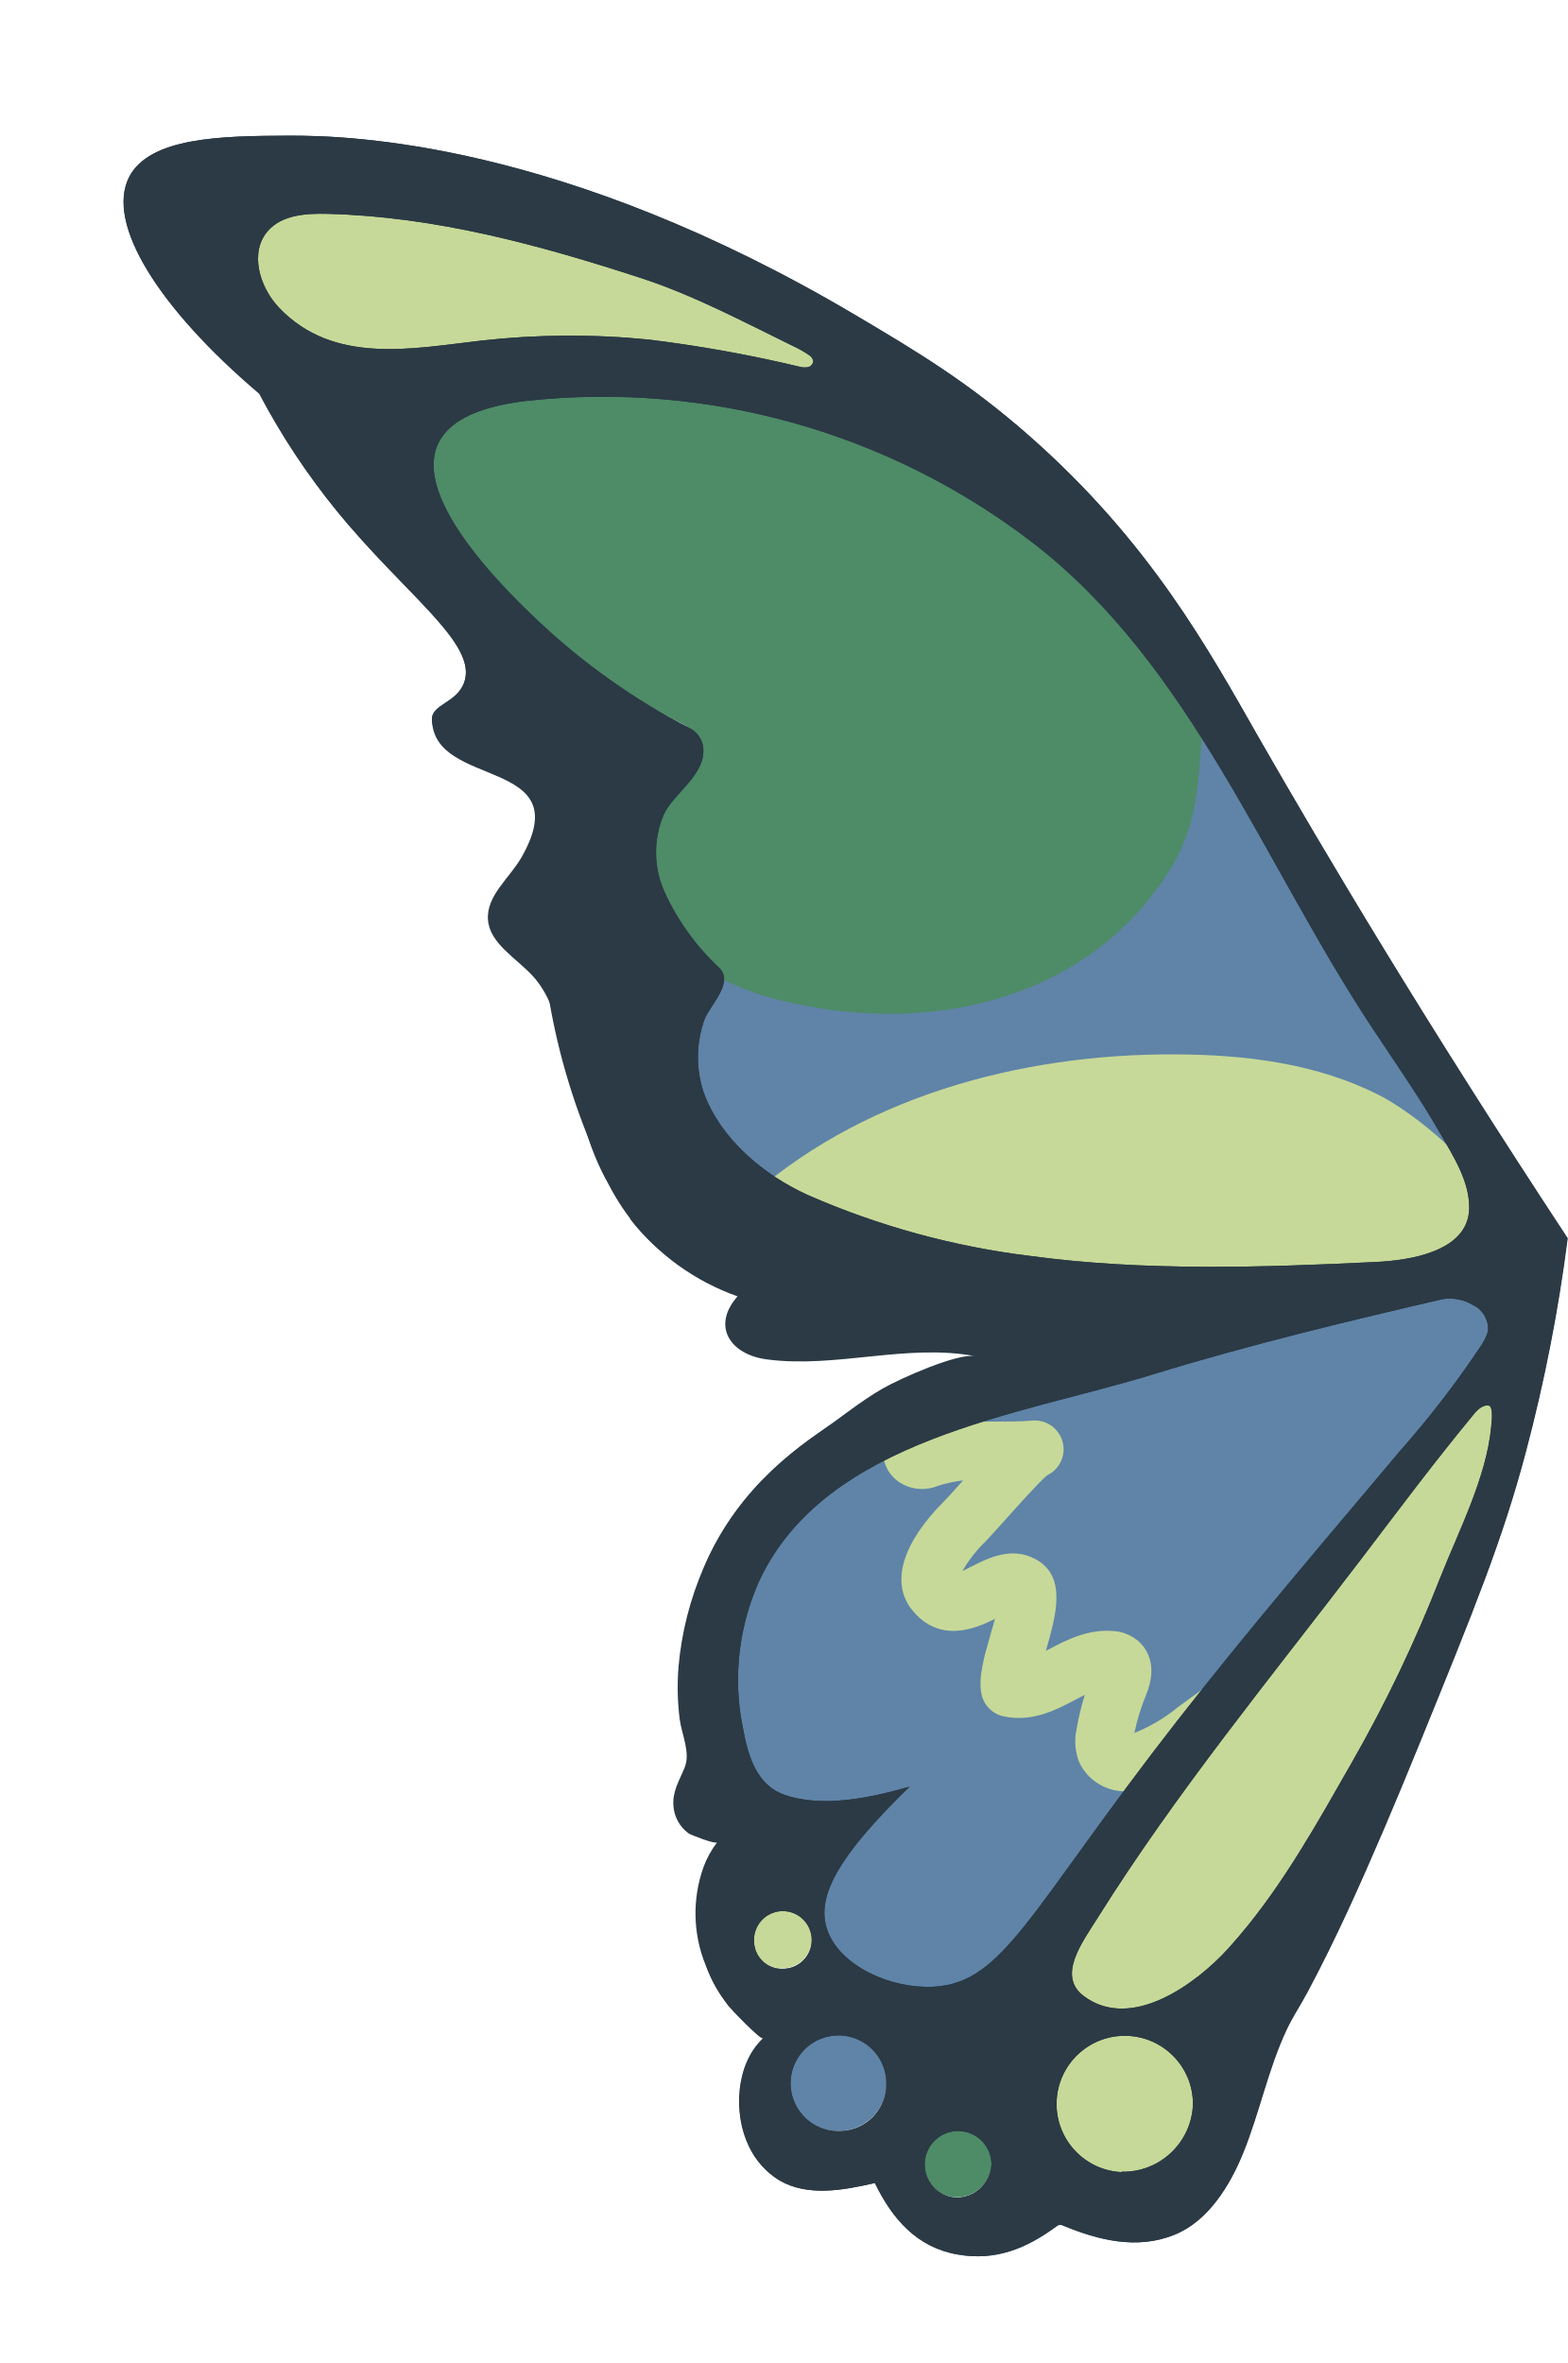
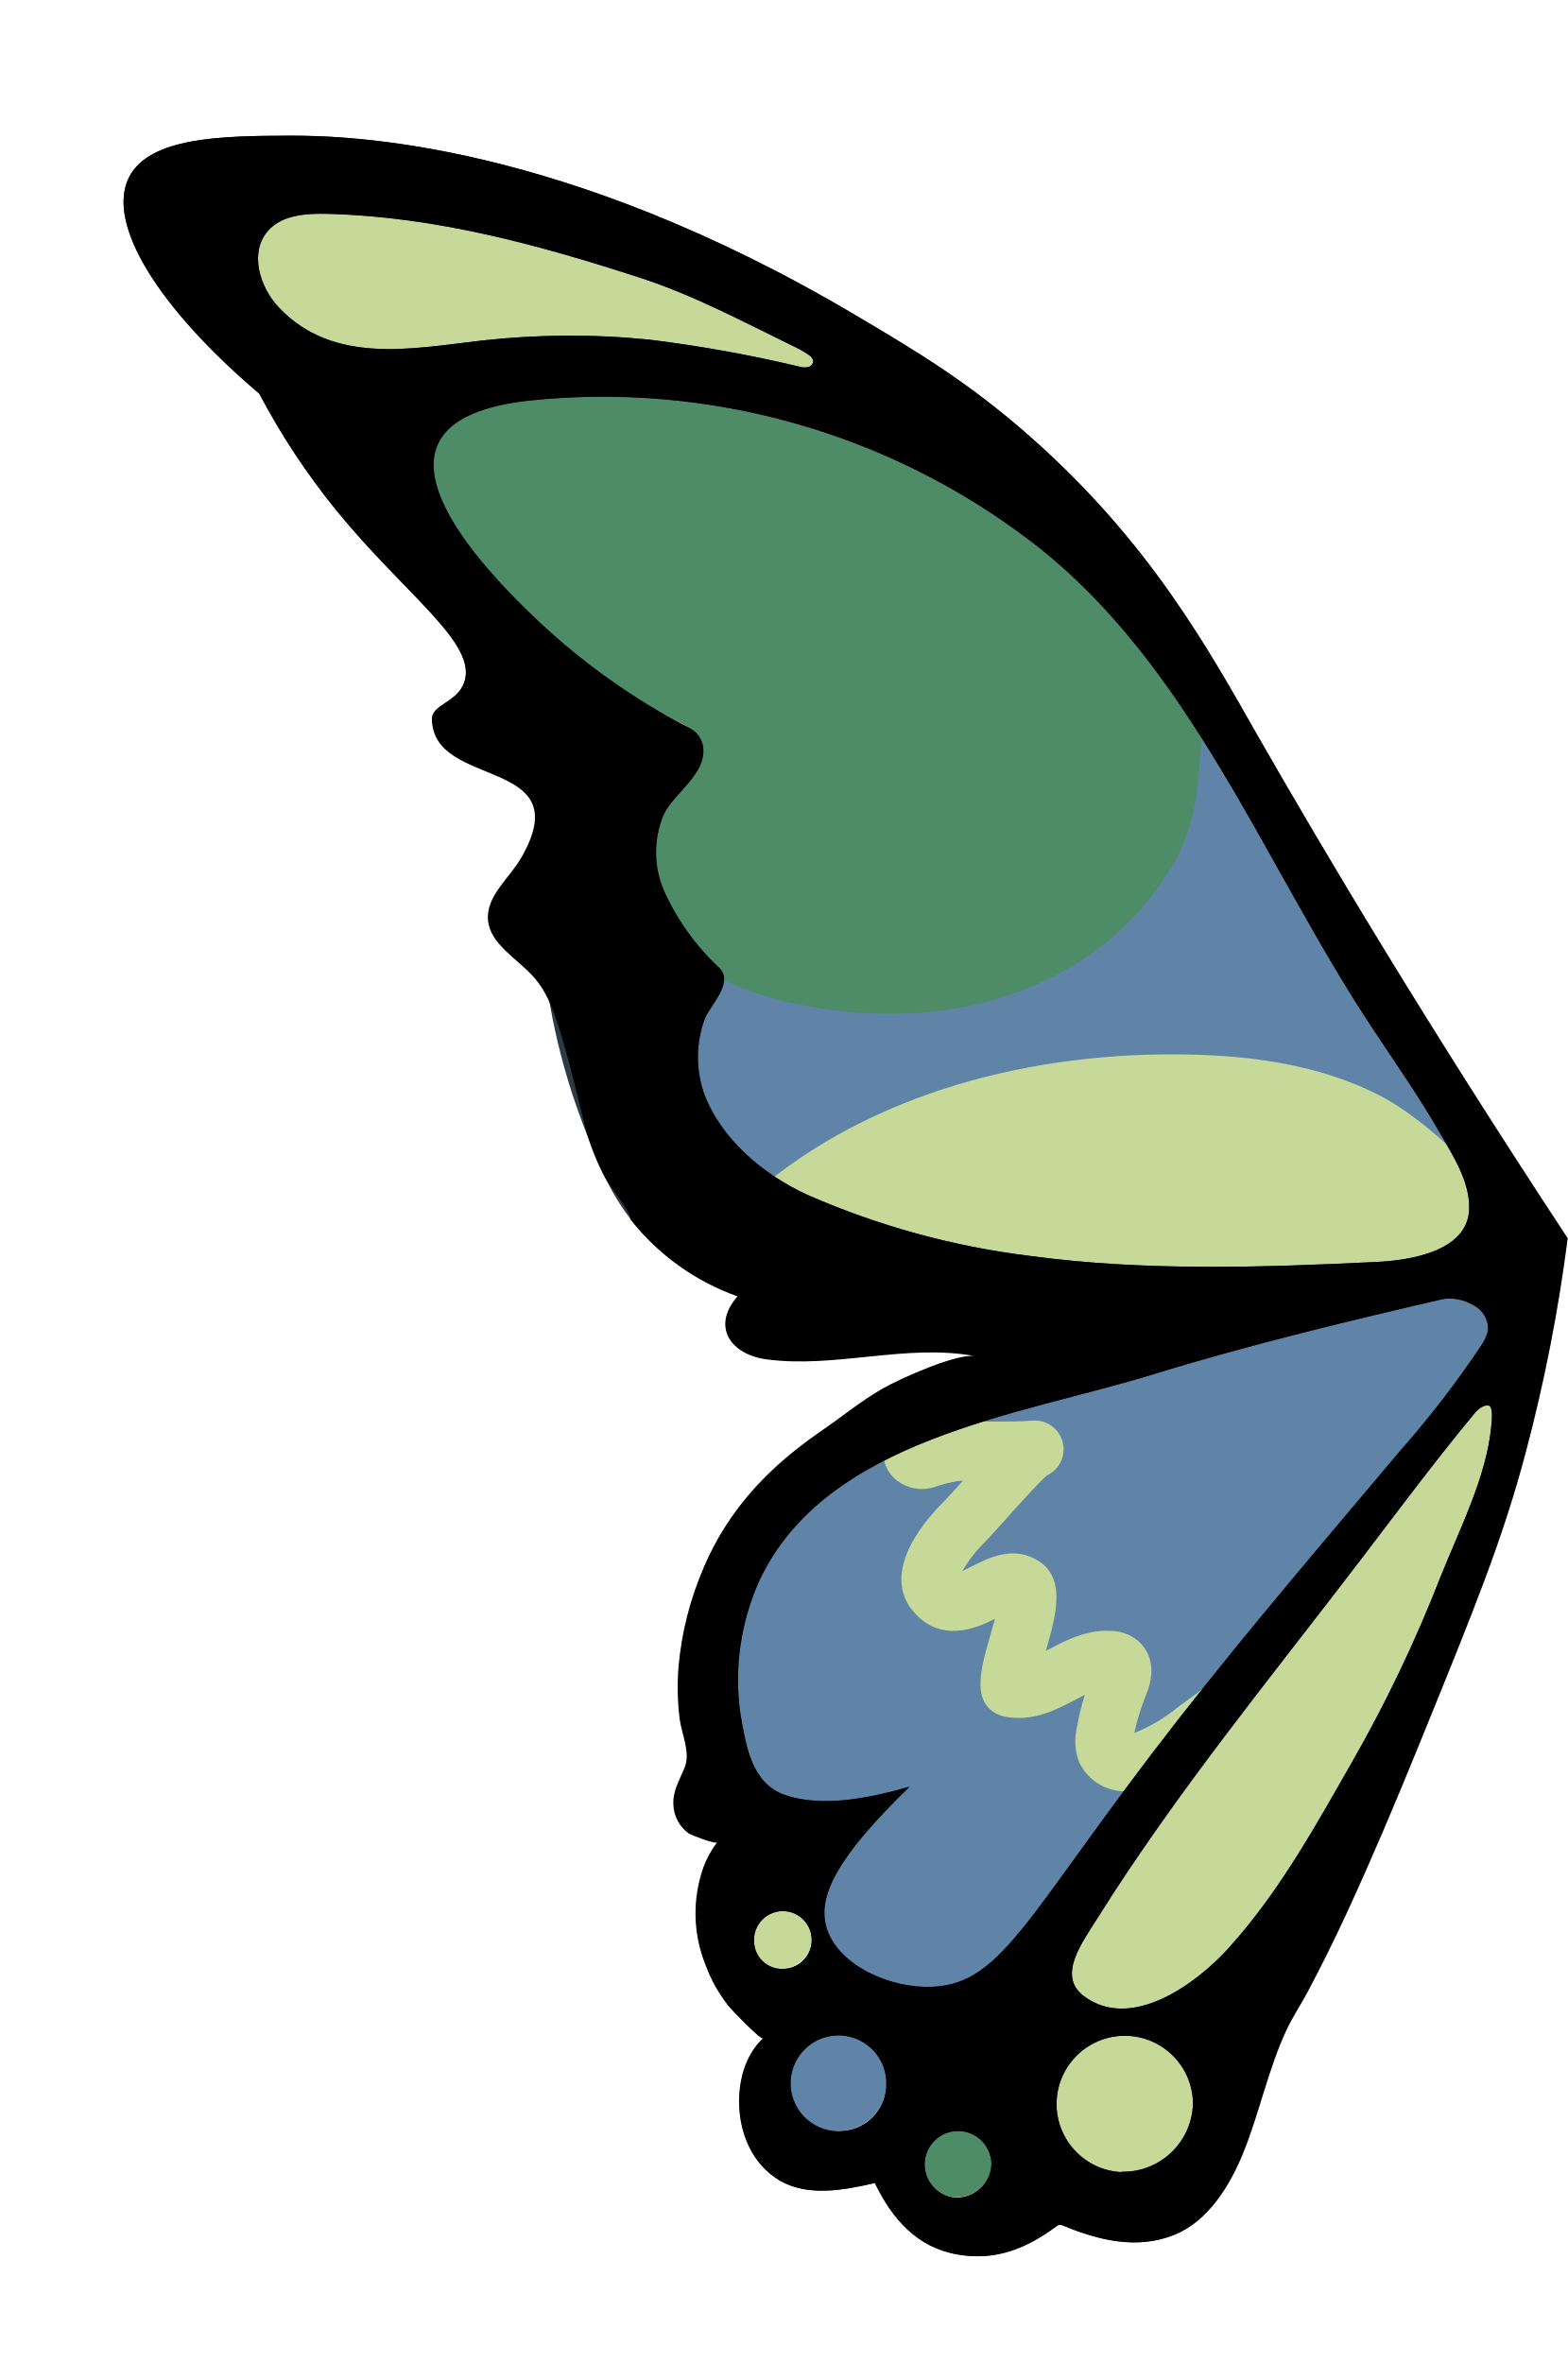
<svg xmlns="http://www.w3.org/2000/svg" viewBox="0 0 194.42 293.14">
  <g id="Layer_2" data-name="Layer 2">
    <g id="Layer_1-2" data-name="Layer 1">
      <path d="M99.8,149c-5.56-2.52-11-7.07-13.2-13a14.15,14.15,0,0,1,.11-9.2c.61-1.76,3.87-4.7,1.82-6.6a30.19,30.19,0,0,1-6.9-9.64,12.23,12.23,0,0,1-.09-9.69c1.22-2.73,5.37-5,5-8.53a3.25,3.25,0,0,0-1.8-2.48,83.51,83.51,0,0,1-19-13.41c-9.37-8.79-23.85-25.36-1.46-27.94a89.28,89.28,0,0,1,64.07,18c19.93,15.44,29.08,40.51,42.77,61.19,2.92,4.41,6,8.76,8.6,13.35,1.66,2.89,3.81,6.14,3.74,9.6-.1,5.5-7.65,6.57-11.75,6.77-14.38.71-29.37,1.19-43.67-.74A100.39,100.39,0,0,1,99.8,149Z" fill="#4e8b67" />
      <path d="M145.28,107.65c-9.7,15.93-28.63,20.54-45.9,17a36.43,36.43,0,0,1-16.16-7.19,27.39,27.39,0,0,1-7-8.81c1.33,2.67-1.8,11.2-2.08,14.45a18.84,18.84,0,0,0,4.1,13.59,59.4,59.4,0,0,0,20.26,16.85A106.68,106.68,0,0,0,158,163.45c7.18-.89,14.35-2.56,20.76-5.93,3.4-1.78,6.93-4.76,6.65-8.6-.14-2.07-1.41-4.24-.48-6.1q-14.51-24.85-29-49.7c-2.81-4.81-6.05-10.22-6.77-2.25C148.58,97.05,148.68,102.07,145.28,107.65Z" fill="#5f84a8" />
      <path d="M171.23,135.93c-7.76-4-16.66-5.09-25.37-5.13-19.41-.1-39.5,5.37-53.77,18.53,3,4.47,9,5.48,14.33,6.09l47.94,5.47c7.11.81,26.3,4.11,31.31-3.13C190.87,150.24,176.74,138.75,171.23,135.93Z" fill="#c7d998" />
      <path d="M185.47,176.21c-.61,6.37-4.11,13.12-6.44,19a177.33,177.33,0,0,1-11.24,23.52c-4.33,7.56-8.6,15.29-14.26,22-.45.53-.91,1.06-1.38,1.58-4,4.37-12.27,10.51-18.27,6-3.38-2.58-.13-6.81,1.81-9.91,10-15.89,22-30.5,33.35-45.41,4.71-6.18,9.34-12.37,14.26-18.38.69-.84,1.33-1.12,1.83-1S185.59,175,185.47,176.21Z" fill="#c7d998" />
      <path d="M115.31,247.19c-5.42.3-11.89-2.65-13.46-7.2-1.47-4.23,1.47-9.41,10.42-18.12-4.78,1.36-11,2.75-15.87,1-4.22-1.51-4.86-6.41-5.53-10.19a30.57,30.57,0,0,1,2.38-16.88c8.41-18,33-20.94,49.85-26.12,12.41-3.83,25.6-6.95,36.64-9.52a5.78,5.78,0,0,1,3.81.74,3.35,3.35,0,0,1,1.92,3.14,2.78,2.78,0,0,1-.11.5,6.1,6.1,0,0,1-.76,1.48,120.69,120.69,0,0,1-10.21,13.25c-9.5,11.35-19.19,22.67-28.3,34.34C127.42,237.55,124.23,246.69,115.31,247.19Z" fill="#5f84a8" />
      <path d="M139.87,222.21a6.26,6.26,0,0,1-6-3.64,7.15,7.15,0,0,1-.29-4.16,32.75,32.75,0,0,1,1-4.16l-1.15.6c-2.4,1.27-5.4,2.84-8.93,2.07a3.56,3.56,0,0,1-2.74-2.78c-.41-2,.29-4.48,1.11-7.32.17-.58.38-1.32.57-2-2.27,1.15-6.86,3.19-10.31-1.13-2.68-3.38-1.18-8.32,4.1-13.56.28-.27,1.12-1.21,1.93-2.12l.32-.36a16.54,16.54,0,0,0-3.16.69,5.14,5.14,0,0,1-5.14-.75,4.53,4.53,0,0,1-1.62-3.15,6.53,6.53,0,0,1,1.7-4.54c6.54-7.51,16.67-11,25.61-14.17,3-1,5.77-2,8.38-3.1l2.74,6.59c-2.8,1.17-5.83,2.22-8.77,3.25-6.25,2.18-12.66,4.42-17.72,7.88.86,0,1.69,0,2.52,0,1.31,0,2.66,0,4.09-.12h0a3.57,3.57,0,0,1,1.79,6.79c-1.07.9-4.09,4.29-5.42,5.78-1.15,1.29-1.82,2-2.23,2.44a17,17,0,0,0-2.86,3.66l1.14-.57c2-1,4.91-2.53,7.9-.93,4,2.12,2.58,7,1.32,11.4l.34-.18c2.18-1.15,4.89-2.57,8.07-2.28a5.21,5.21,0,0,1,2.92,1.13c1.09.88,2.68,3,1.09,6.82a27.61,27.61,0,0,0-1.44,4.69,20.56,20.56,0,0,0,5.38-3.18l9-6.58,4.21,5.76-9,6.58a25.25,25.25,0,0,1-7.78,4.34A9.4,9.4,0,0,1,139.87,222.21Zm-11.23-39Zm0,0Z" fill="#c7d998" />
      <path d="M32.94,38.13c-2.55-2.68-3.88-7.23-1.43-10,1.86-2.09,5-2.28,7.83-2.2,14.07.37,27.59,4.06,40.88,8.43C87,36.56,93.42,40,99.81,43.13A14.33,14.33,0,0,1,102,44.37a1.14,1.14,0,0,1,.54.72.85.85,0,0,1-.66.83,2.49,2.49,0,0,1-1.15-.06,179.59,179.59,0,0,0-19.57-3.52,103.53,103.53,0,0,0-21.84.13C50.36,43.46,40.07,45.65,32.94,38.13Z" fill="#c7d998" />
      <path d="M93.41,240.79a3.65,3.65,0,1,1,3.64,3.39A3.52,3.52,0,0,1,93.41,240.79Z" fill="#c7d998" />
      <path d="M104.15,264.37a6.06,6.06,0,1,1,5.85-6.06A6,6,0,0,1,104.15,264.37Z" fill="#5f84a8" />
      <path d="M118.44,272.59a4.23,4.23,0,1,1,4.62-4.21A4.43,4.43,0,0,1,118.44,272.59Z" fill="#4e8b67" />
      <ellipse cx="139.08" cy="260.83" rx="9.04" ry="8.63" fill="#c7d998" />
      <path d="M156,91.22c-6.13-10.77-13.4-24-28.21-37.06-7.59-6.69-13.94-10.5-21.55-15-36.52-21.66-63-22.36-70.43-22.33C27.53,16.86,18.53,17,16,22c-2.87,5.75,3.63,16.18,16.17,26.84A87.52,87.52,0,0,0,41.72,63.3C50.3,73.84,59.31,79.81,57.59,84.66c-.91,2.56-4.08,2.71-4,4.62.09,3.94,7.94,4.46,10.29,6,6.08,4.1,2.85,17,3.5,23.24a82.11,82.11,0,0,0,4.91,20.86c1.74,4.53,3.14,8.2,5.93,11.84a23,23,0,0,0,6,5.55c6.2,3.95,11.59,3.26,18.35,4.26a48.91,48.91,0,0,1,19.21,7.47,53.85,53.85,0,0,0-17.32,7.32c-4.9,3.19-12.7,8.27-17.06,18.49,0,0-4.93,11.57-1.73,24.25a41.6,41.6,0,0,0,1.73,5.19,37,37,0,0,0,2.89,5.49,16.77,16.77,0,0,0-2.89,13.85c1.09,4.2,4,7.17,7.32,9.77-3.45,3.18-3.74,9.43-1.75,13.44a9.85,9.85,0,0,0,3.75,4.18c3.5,2.05,7.9,1.24,11.85.33,2.12,4.39,5.19,8,10.27,8.87,4.71.83,8.53-.76,12.21-3.47a.82.82,0,0,1,.44-.21.9.9,0,0,1,.45.1c4.38,1.82,9.17,3,13.76,1.14,4.22-1.68,6.94-6.18,8.57-10.22,2-4.95,3.07-10.32,5.33-15.16.74-1.6,1.76-3.11,2.59-4.67,3.51-6.55,6.54-13.36,9.47-20.18q2.23-5.22,4.36-10.47c6.95-17.06,10.42-25.58,13.28-36.38a204.6,204.6,0,0,0,5.2-26.55C176.75,126.67,164.42,105.92,156,91.22ZM34.6,38.15c-2.42-2.55-3.69-6.88-1.35-9.52,1.77-2,4.78-2.17,7.45-2.1,13.4.35,26.27,3.87,38.93,8,6.41,2.1,12.57,5.37,18.66,8.35a13.85,13.85,0,0,1,2.09,1.18,1.17,1.17,0,0,1,.51.69.82.82,0,0,1-.63.79,2.28,2.28,0,0,1-1.1-.06,169.57,169.57,0,0,0-18.63-3.35,98.38,98.38,0,0,0-20.8.12C51.19,43.23,41.39,45.31,34.6,38.15Zm65.63,110.1c-5.45-2.47-10.84-6.93-12.94-12.75a13.87,13.87,0,0,1,.1-9c.61-1.73,3.8-4.61,1.79-6.48a29.78,29.78,0,0,1-6.77-9.44,12,12,0,0,1-.08-9.5c1.2-2.68,5.27-4.92,4.91-8.37a3.11,3.11,0,0,0-1.76-2.42A82.44,82.44,0,0,1,66.86,77.12c-9.19-8.63-23.39-24.87-1.43-27.4a87.53,87.53,0,0,1,62.8,17.69c19.55,15.13,28.52,39.72,41.94,60,2.86,4.33,5.85,8.59,8.44,13.09,1.62,2.83,3.72,6,3.66,9.41-.1,5.39-7.5,6.45-11.52,6.64-14.1.69-28.8,1.16-42.82-.73A98.54,98.54,0,0,1,100.23,148.25Zm-6.68,92.67a3.58,3.58,0,1,1,3.57,3.32A3.45,3.45,0,0,1,93.55,240.92Zm10.67,23.46a5.94,5.94,0,1,1,5.74-5.94A5.84,5.84,0,0,1,104.22,264.38Zm14.29,8.25A4.14,4.14,0,1,1,123,268.5,4.35,4.35,0,0,1,118.51,272.63Zm-2.69-26.17c-5.3.29-11.65-2.59-13.19-7.06-1.44-4.15,1.44-9.22,10.22-17.76-4.69,1.34-10.77,2.69-15.56,1-4.13-1.48-4.77-6.29-5.43-10a30,30,0,0,1,2.34-16.54c8.25-17.64,32.39-20.53,48.87-25.61,12.17-3.75,25.1-6.82,35.92-9.33a5.64,5.64,0,0,1,3.74.73,3.26,3.26,0,0,1,1.88,3.07,2,2,0,0,1-.11.49,6.27,6.27,0,0,1-.74,1.46,119.28,119.28,0,0,1-10,13C164.44,191,154.93,202.08,146,213.53,127.7,237,124.58,246,115.82,246.46Zm23.33,23A8.46,8.46,0,1,1,148,261,8.67,8.67,0,0,1,139.15,269.41ZM185,177c-.59,6.25-4,12.86-6.31,18.68a172.2,172.2,0,0,1-11,23c-4.24,7.42-8.43,15-14,21.54-.44.52-.89,1-1.35,1.54-3.9,4.29-12,10.31-17.91,5.84-3.32-2.53-.13-6.68,1.77-9.72,9.76-15.57,21.56-29.9,32.7-44.51,4.61-6.06,9.15-12.14,14-18,.68-.82,1.31-1.1,1.8-1S185.14,175.82,185,177Z" fill="#2b3a45" />
-       <path d="M156,91.22c-6.13-10.77-13.4-24-28.21-37.06-7.59-6.69-13.94-10.5-21.55-15-36.52-21.66-63-22.36-70.43-22.33C27.53,16.86,18.53,17,16,22c-2.87,5.75,3.63,16.18,16.17,26.84A87.52,87.52,0,0,0,41.72,63.3C50.3,73.84,59.31,79.81,57.59,84.66c-.91,2.56-4.08,2.71-4,4.62.18,8.67,18.25,4.56,11.11,17.07-1.49,2.6-4.39,4.77-4.16,7.76s3.57,4.76,5.64,7.06c1.88,2.1,2.75,4.89,3.56,7.59,1.16,3.84,2,7.76,3,11.58a30,30,0,0,0,2.24,5.6c.58,1.18,3.23,4.2,3.23,5.32a29.29,29.29,0,0,0,13.29,9.56c-3.28,3.72-.88,7.23,3.63,7.82,8.58,1.13,17.36-2,25.86-.4-2.2-.42-9.37,2.8-11.46,4-2.68,1.53-5.29,3.66-7.84,5.44-6.17,4.3-11.35,9.67-14.34,16.68a39.69,39.69,0,0,0-3.18,12.49,32,32,0,0,0,.15,6.41c.25,1.89,1.37,4.16.62,6-.62,1.56-1.5,2.88-1.4,4.65a4.6,4.6,0,0,0,1.89,3.53c.29.2,3.33,1.38,3.53,1.11a12,12,0,0,0-1.68,3.06,17.07,17.07,0,0,0,.25,12.15,20.13,20.13,0,0,0,2.85,5.1c.33.4,4,4.28,4.29,4-3.45,3.18-3.74,9.43-1.75,13.44a9.85,9.85,0,0,0,3.75,4.18c3.5,2.05,7.9,1.24,11.85.33,2.12,4.39,5.19,8,10.27,8.87,4.71.83,8.53-.76,12.21-3.47a.82.82,0,0,1,.44-.21.9.9,0,0,1,.45.1c4.38,1.82,9.17,3,13.76,1.14,4.22-1.68,6.94-6.18,8.57-10.22,2-4.95,3.07-10.32,5.33-15.16.74-1.6,1.76-3.11,2.59-4.67,3.51-6.55,6.54-13.36,9.47-20.18q2.23-5.22,4.36-10.47c6.95-17.06,10.42-25.58,13.28-36.38a204.6,204.6,0,0,0,5.2-26.55C176.75,126.67,164.42,105.92,156,91.22ZM34.6,38.15c-2.42-2.55-3.69-6.88-1.35-9.52,1.77-2,4.78-2.17,7.45-2.1,13.4.35,26.27,3.87,38.93,8,6.41,2.1,12.57,5.37,18.66,8.35a13.85,13.85,0,0,1,2.09,1.18,1.17,1.17,0,0,1,.51.69.82.82,0,0,1-.63.79,2.28,2.28,0,0,1-1.1-.06,169.57,169.57,0,0,0-18.63-3.35,98.38,98.38,0,0,0-20.8.12C51.19,43.23,41.39,45.31,34.6,38.15Zm65.63,110.1c-5.45-2.47-10.84-6.93-12.94-12.75a13.87,13.87,0,0,1,.1-9c.61-1.73,3.8-4.61,1.79-6.48a29.78,29.78,0,0,1-6.77-9.44,12,12,0,0,1-.08-9.5c1.2-2.68,5.27-4.92,4.91-8.37a3.11,3.11,0,0,0-1.76-2.42A82.44,82.44,0,0,1,66.86,77.12c-9.19-8.63-23.39-24.87-1.43-27.4a87.53,87.53,0,0,1,62.8,17.69c19.55,15.13,28.52,39.72,41.94,60,2.86,4.33,5.85,8.59,8.44,13.09,1.62,2.83,3.72,6,3.66,9.41-.1,5.39-7.5,6.45-11.52,6.64-14.1.69-28.8,1.16-42.82-.73A98.54,98.54,0,0,1,100.23,148.25Zm-6.68,92.67a3.58,3.58,0,1,1,3.57,3.32A3.45,3.45,0,0,1,93.55,240.92Zm10.67,23.46a5.94,5.94,0,1,1,5.74-5.94A5.84,5.84,0,0,1,104.22,264.38Zm14.29,8.25A4.14,4.14,0,1,1,123,268.5,4.35,4.35,0,0,1,118.51,272.63Zm-2.69-26.17c-5.3.29-11.65-2.59-13.19-7.06-1.44-4.15,1.44-9.22,10.22-17.76-4.69,1.34-10.77,2.69-15.56,1-4.13-1.48-4.77-6.29-5.43-10a30,30,0,0,1,2.34-16.54c8.25-17.64,32.39-20.53,48.87-25.61,12.17-3.75,25.1-6.82,35.92-9.33a5.64,5.64,0,0,1,3.74.73,3.26,3.26,0,0,1,1.88,3.07,2,2,0,0,1-.11.49,6.27,6.27,0,0,1-.74,1.46,119.28,119.28,0,0,1-10,13C164.44,191,154.93,202.08,146,213.53,127.7,237,124.58,246,115.82,246.46Zm23.33,23A8.46,8.46,0,1,1,148,261,8.67,8.67,0,0,1,139.15,269.41ZM185,177c-.59,6.25-4,12.86-6.31,18.68a172.2,172.2,0,0,1-11,23c-4.24,7.42-8.43,15-14,21.54-.44.52-.89,1-1.35,1.54-3.9,4.29-12,10.31-17.91,5.84-3.32-2.53-.13-6.68,1.77-9.72,9.76-15.57,21.56-29.9,32.7-44.51,4.61-6.06,9.15-12.14,14-18,.68-.82,1.31-1.1,1.8-1S185.14,175.82,185,177Z" fill="#2b3a45" />
+       <path d="M156,91.22c-6.13-10.77-13.4-24-28.21-37.06-7.59-6.69-13.94-10.5-21.55-15-36.52-21.66-63-22.36-70.43-22.33C27.53,16.86,18.53,17,16,22c-2.87,5.75,3.63,16.18,16.17,26.84A87.52,87.52,0,0,0,41.72,63.3C50.3,73.84,59.31,79.81,57.59,84.66c-.91,2.56-4.08,2.71-4,4.62.18,8.67,18.25,4.56,11.11,17.07-1.49,2.6-4.39,4.77-4.16,7.76s3.57,4.76,5.64,7.06c1.88,2.1,2.75,4.89,3.56,7.59,1.16,3.84,2,7.76,3,11.58a30,30,0,0,0,2.24,5.6c.58,1.18,3.23,4.2,3.23,5.32a29.29,29.29,0,0,0,13.29,9.56c-3.28,3.72-.88,7.23,3.63,7.82,8.58,1.13,17.36-2,25.86-.4-2.2-.42-9.37,2.8-11.46,4-2.68,1.53-5.29,3.66-7.84,5.44-6.17,4.3-11.35,9.67-14.34,16.68a39.69,39.69,0,0,0-3.18,12.49,32,32,0,0,0,.15,6.41c.25,1.89,1.37,4.16.62,6-.62,1.56-1.5,2.88-1.4,4.65a4.6,4.6,0,0,0,1.89,3.53c.29.2,3.33,1.38,3.53,1.11a12,12,0,0,0-1.68,3.06,17.07,17.07,0,0,0,.25,12.15,20.13,20.13,0,0,0,2.85,5.1c.33.4,4,4.28,4.29,4-3.45,3.18-3.74,9.43-1.75,13.44a9.85,9.85,0,0,0,3.75,4.18c3.5,2.05,7.9,1.24,11.85.33,2.12,4.39,5.19,8,10.27,8.87,4.71.83,8.53-.76,12.21-3.47a.82.82,0,0,1,.44-.21.9.9,0,0,1,.45.1c4.38,1.82,9.17,3,13.76,1.14,4.22-1.68,6.94-6.18,8.57-10.22,2-4.95,3.07-10.32,5.33-15.16.74-1.6,1.76-3.11,2.59-4.67,3.51-6.55,6.54-13.36,9.47-20.18q2.23-5.22,4.36-10.47c6.95-17.06,10.42-25.58,13.28-36.38a204.6,204.6,0,0,0,5.2-26.55C176.75,126.67,164.42,105.92,156,91.22ZM34.6,38.15c-2.42-2.55-3.69-6.88-1.35-9.52,1.77-2,4.78-2.17,7.45-2.1,13.4.35,26.27,3.87,38.93,8,6.41,2.1,12.57,5.37,18.66,8.35a13.85,13.85,0,0,1,2.09,1.18,1.17,1.17,0,0,1,.51.69.82.82,0,0,1-.63.79,2.28,2.28,0,0,1-1.1-.06,169.57,169.57,0,0,0-18.63-3.35,98.38,98.38,0,0,0-20.8.12C51.19,43.23,41.39,45.31,34.6,38.15Zm65.63,110.1c-5.45-2.47-10.84-6.93-12.94-12.75a13.87,13.87,0,0,1,.1-9c.61-1.73,3.8-4.61,1.79-6.48a29.78,29.78,0,0,1-6.77-9.44,12,12,0,0,1-.08-9.5c1.2-2.68,5.27-4.92,4.91-8.37a3.11,3.11,0,0,0-1.76-2.42A82.44,82.44,0,0,1,66.86,77.12c-9.19-8.63-23.39-24.87-1.43-27.4a87.53,87.53,0,0,1,62.8,17.69c19.55,15.13,28.52,39.72,41.94,60,2.86,4.33,5.85,8.59,8.44,13.09,1.62,2.83,3.72,6,3.66,9.41-.1,5.39-7.5,6.45-11.52,6.64-14.1.69-28.8,1.16-42.82-.73A98.54,98.54,0,0,1,100.23,148.25Zm-6.68,92.67a3.58,3.58,0,1,1,3.57,3.32A3.45,3.45,0,0,1,93.55,240.92Zm10.67,23.46a5.94,5.94,0,1,1,5.74-5.94A5.84,5.84,0,0,1,104.22,264.38Zm14.29,8.25A4.14,4.14,0,1,1,123,268.5,4.35,4.35,0,0,1,118.51,272.63Zm-2.69-26.17c-5.3.29-11.65-2.59-13.19-7.06-1.44-4.15,1.44-9.22,10.22-17.76-4.69,1.34-10.77,2.69-15.56,1-4.13-1.48-4.77-6.29-5.43-10a30,30,0,0,1,2.34-16.54c8.25-17.64,32.39-20.53,48.87-25.61,12.17-3.75,25.1-6.82,35.92-9.33a5.64,5.64,0,0,1,3.74.73,3.26,3.26,0,0,1,1.88,3.07,2,2,0,0,1-.11.49,6.27,6.27,0,0,1-.74,1.46,119.28,119.28,0,0,1-10,13C164.44,191,154.93,202.08,146,213.53,127.7,237,124.58,246,115.82,246.46Zm23.33,23A8.46,8.46,0,1,1,148,261,8.67,8.67,0,0,1,139.15,269.41ZM185,177c-.59,6.25-4,12.86-6.31,18.68a172.2,172.2,0,0,1-11,23c-4.24,7.42-8.43,15-14,21.54-.44.52-.89,1-1.35,1.54-3.9,4.29-12,10.31-17.91,5.84-3.32-2.53-.13-6.68,1.77-9.72,9.76-15.57,21.56-29.9,32.7-44.51,4.61-6.06,9.15-12.14,14-18,.68-.82,1.31-1.1,1.8-1S185.14,175.82,185,177Z" />
      <rect width="192.25" height="293.14" fill="none" />
    </g>
  </g>
</svg>
